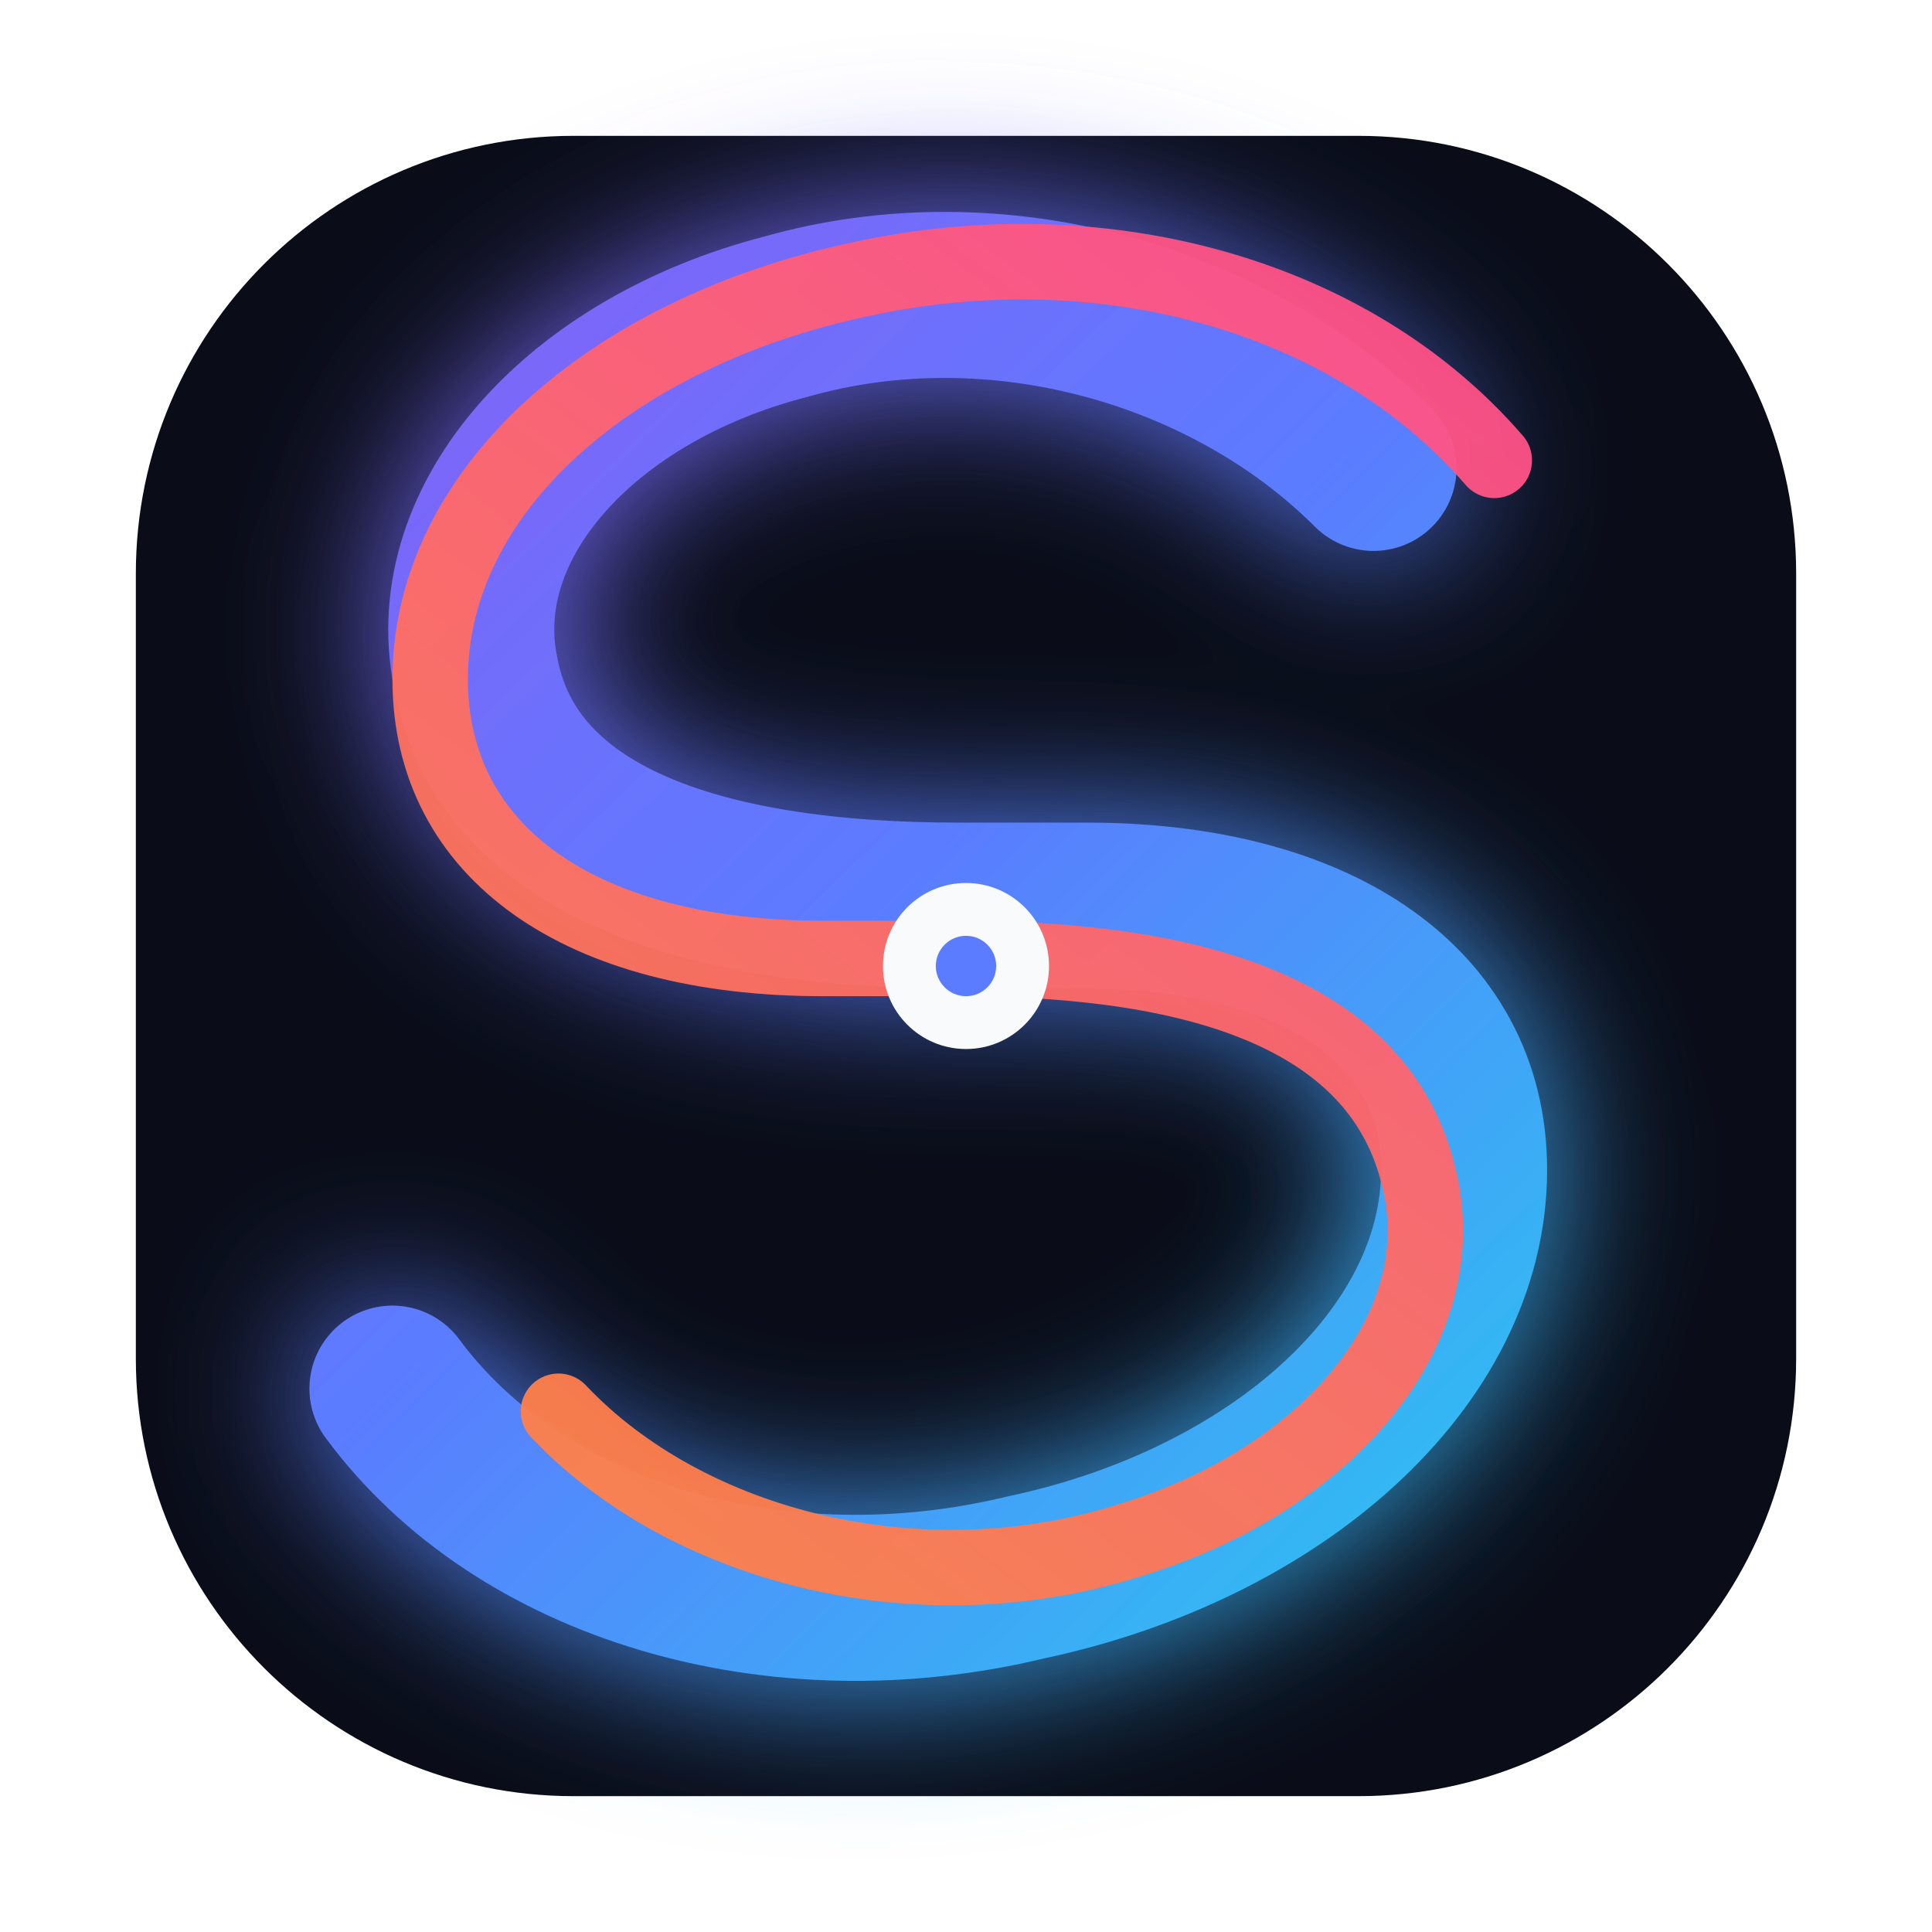
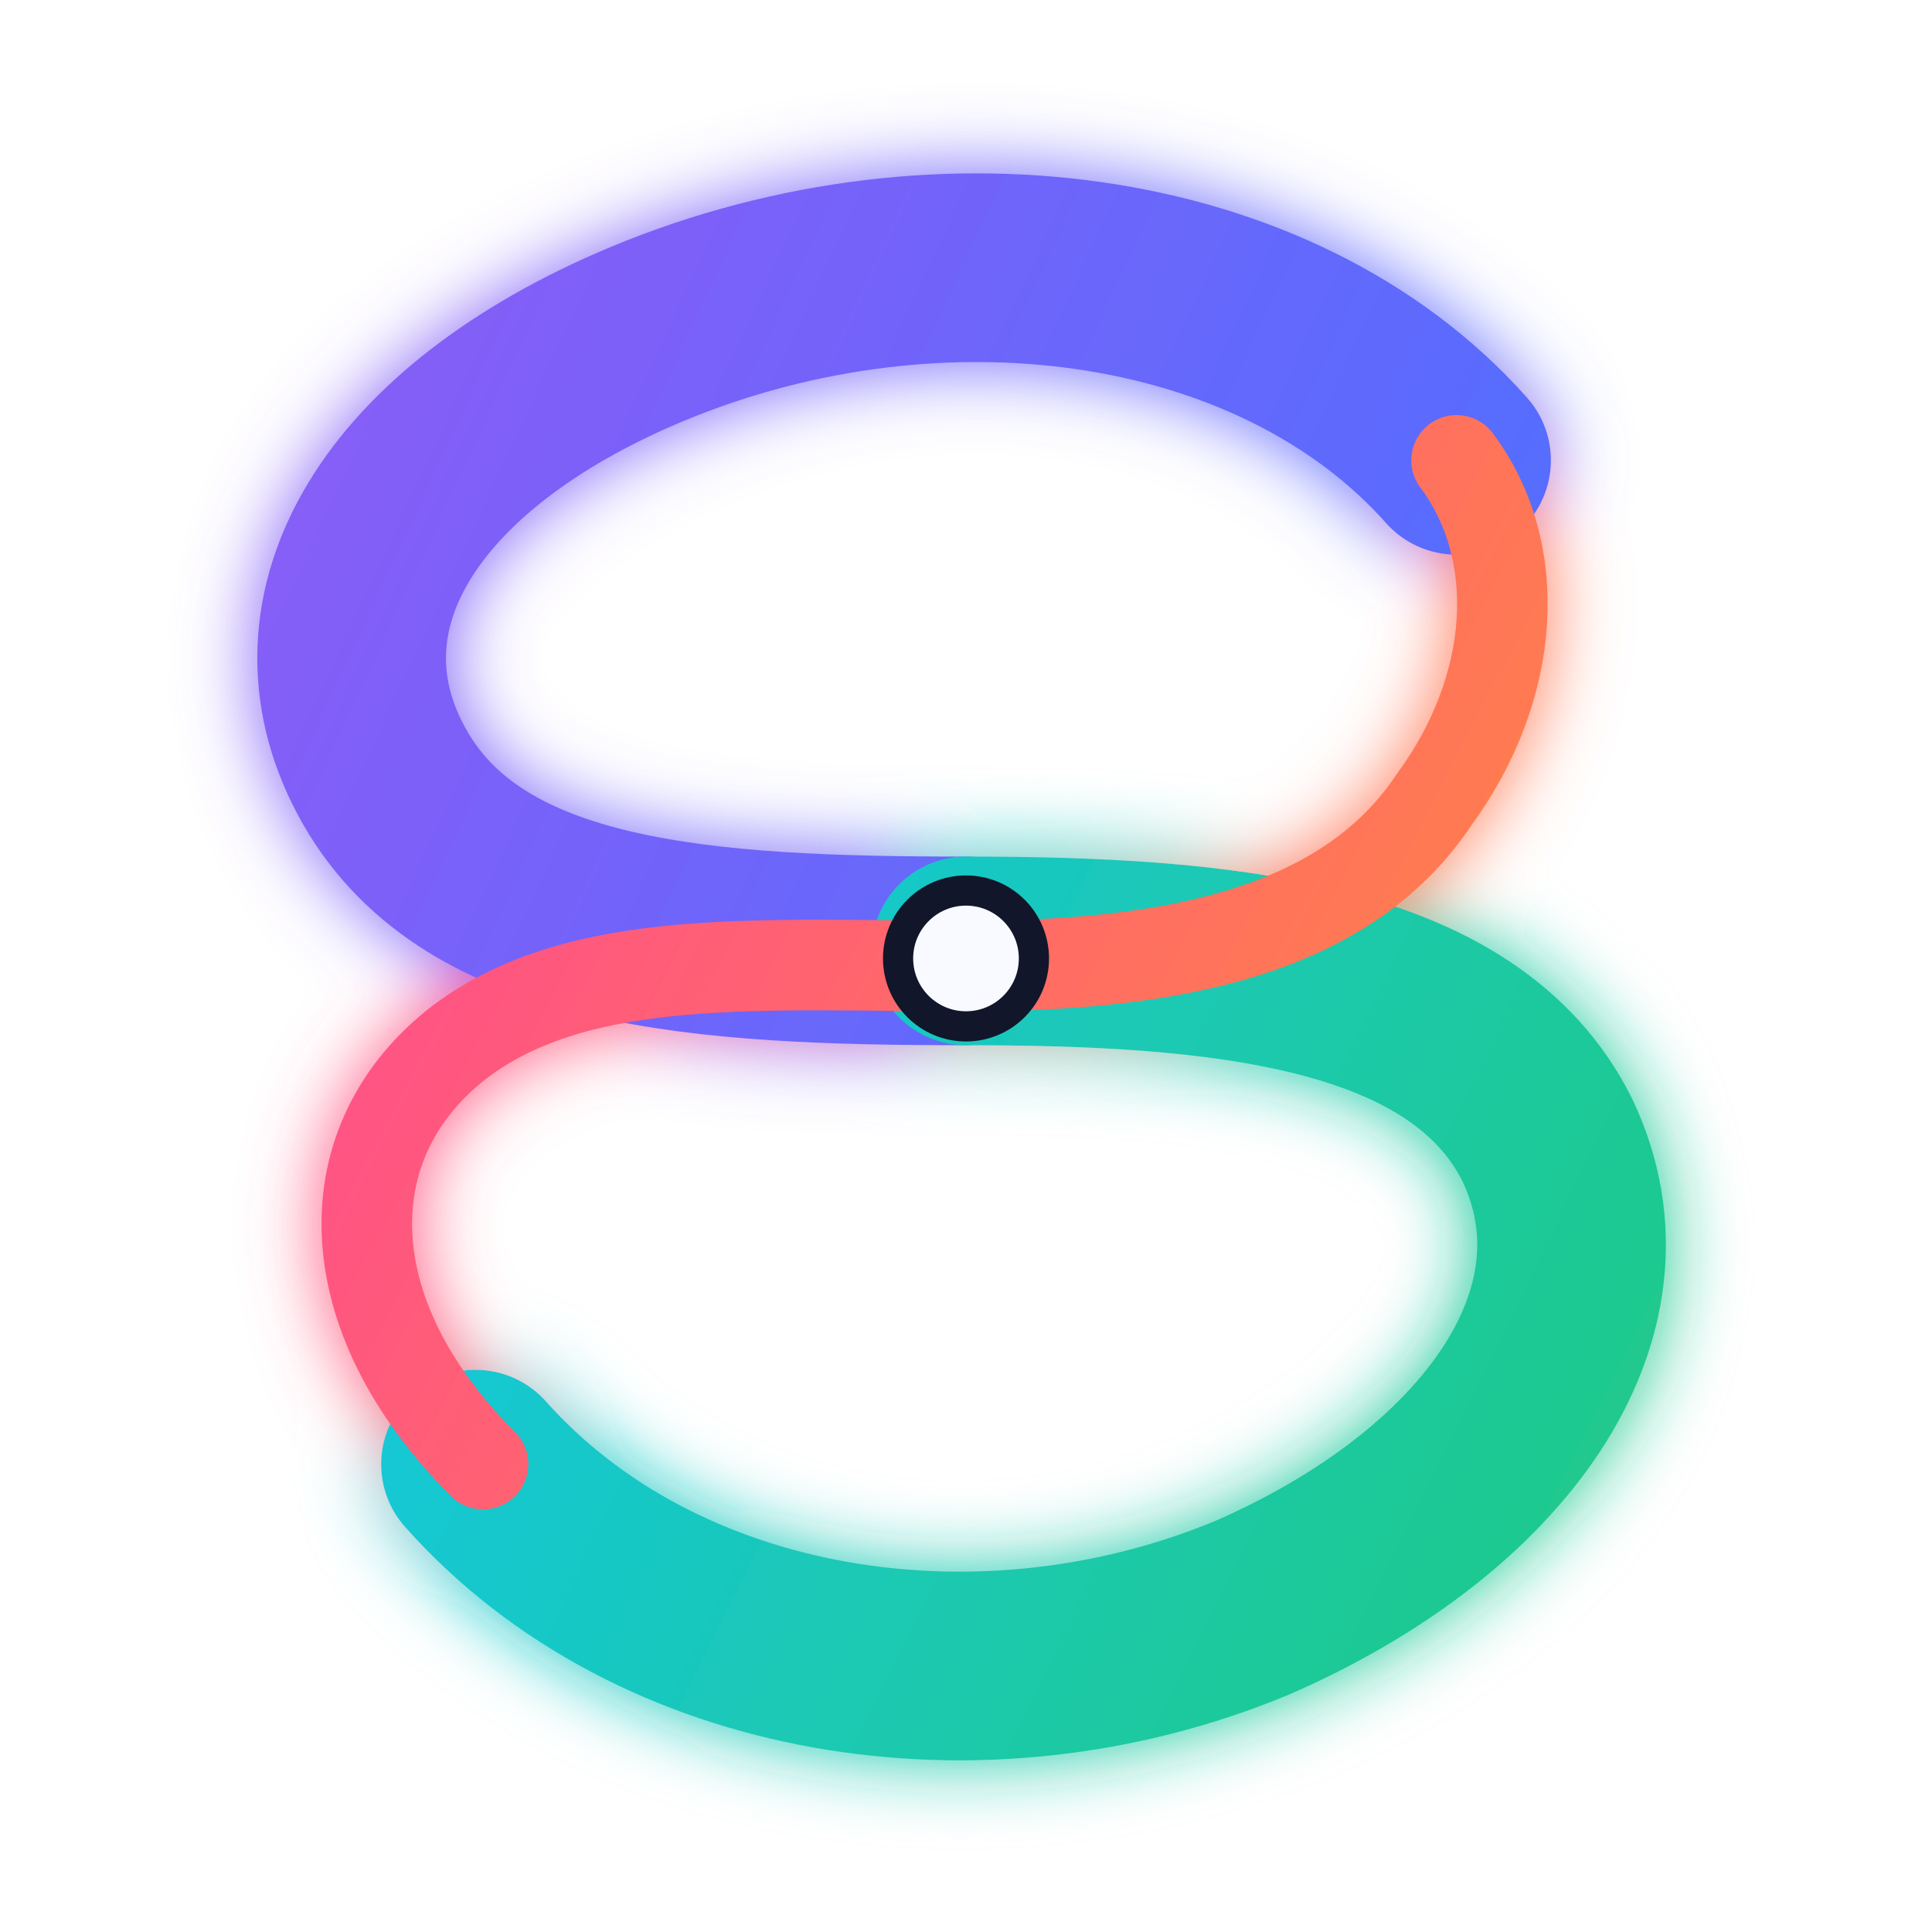
- <svg xmlns="http://www.w3.org/2000/svg" viewBox="0 0 256 256" role="img" aria-label="SONARA Nexus mark">
+ <svg xmlns="http://www.w3.org/2000/svg" viewBox="0 0 256 256" role="img" aria-labelledby="title desc">
  <defs>
-     <linearGradient id="a" x1="28" y1="26" x2="224" y2="226" gradientUnits="userSpaceOnUse">
+     <linearGradient id="violet" x1="35" y1="38" x2="203" y2="116" gradientUnits="userSpaceOnUse">
      <stop stop-color="#8B5CF6" />
-       <stop offset=".46" stop-color="#5B7CFF" />
-       <stop offset="1" stop-color="#22D3EE" />
+       <stop offset="1" stop-color="#4F6FFF" />
    </linearGradient>
-     <linearGradient id="b" x1="198" y1="32" x2="52" y2="224" gradientUnits="userSpaceOnUse">
+     <linearGradient id="coral" x1="55" y1="87" x2="215" y2="170" gradientUnits="userSpaceOnUse">
      <stop stop-color="#FF4D8D" />
      <stop offset="1" stop-color="#FF8A3D" />
    </linearGradient>
-     <filter id="g" x="-40%" y="-40%" width="180%" height="180%">
-       <feGaussianBlur stdDeviation="10" result="b" />
+     <linearGradient id="cyan" x1="37" y1="143" x2="202" y2="224" gradientUnits="userSpaceOnUse">
+       <stop stop-color="#14C8E5" />
+       <stop offset="1" stop-color="#20C98B" />
+     </linearGradient>
+     <filter id="glow" x="-30%" y="-30%" width="160%" height="160%">
+       <feGaussianBlur stdDeviation="5" result="b" />
      <feMerge>
        <feMergeNode in="b" />
        <feMergeNode in="SourceGraphic" />
      </feMerge>
    </filter>
  </defs>
-   <rect x="18" y="18" width="220" height="220" rx="58" fill="#0A0D18" />
-   <path d="M182 62c-19-19-50-28-78-20-27 7-45 27-41 47 4 22 29 31 64 31h17c30 0 50 13 50 35 0 25-25 47-58 54-33 8-67-2-84-25" fill="none" stroke="url(#a)" stroke-width="22" stroke-linecap="round" filter="url(#g)" />
-   <path d="M74 187c17 18 48 26 76 17 26-8 43-28 38-48-5-21-28-29-61-29h-18c-32 0-52-14-52-37 0-25 24-46 57-53 32-7 65 2 84 24" fill="none" stroke="url(#b)" stroke-width="10" stroke-linecap="round" opacity=".95" />
-   <circle cx="128" cy="128" r="11" fill="#F8FAFC" />
-   <circle cx="128" cy="128" r="4" fill="#5B7CFF" />
+   <g fill="none" stroke-linecap="round" filter="url(#glow)">
+     <path d="M193 61C169 34 123 28 84 45C52 59 39 82 51 103C63 124 93 126 128 126" stroke="url(#violet)" stroke-width="25" />
+     <path d="M128 126C162 126 194 129 205 151C216 174 198 199 166 213C130 228 87 221 63 194" stroke="url(#cyan)" stroke-width="25" />
+     <path d="M64 194C44 174 44 151 61 138C77 126 101 128 128 128C154 128 178 124 190 106C201 91 202 73 193 61" stroke="url(#coral)" stroke-width="12" />
+   </g>
+   <circle cx="128" cy="127" r="9" fill="#F8FAFF" stroke="#11162A" stroke-width="4" />
</svg>
